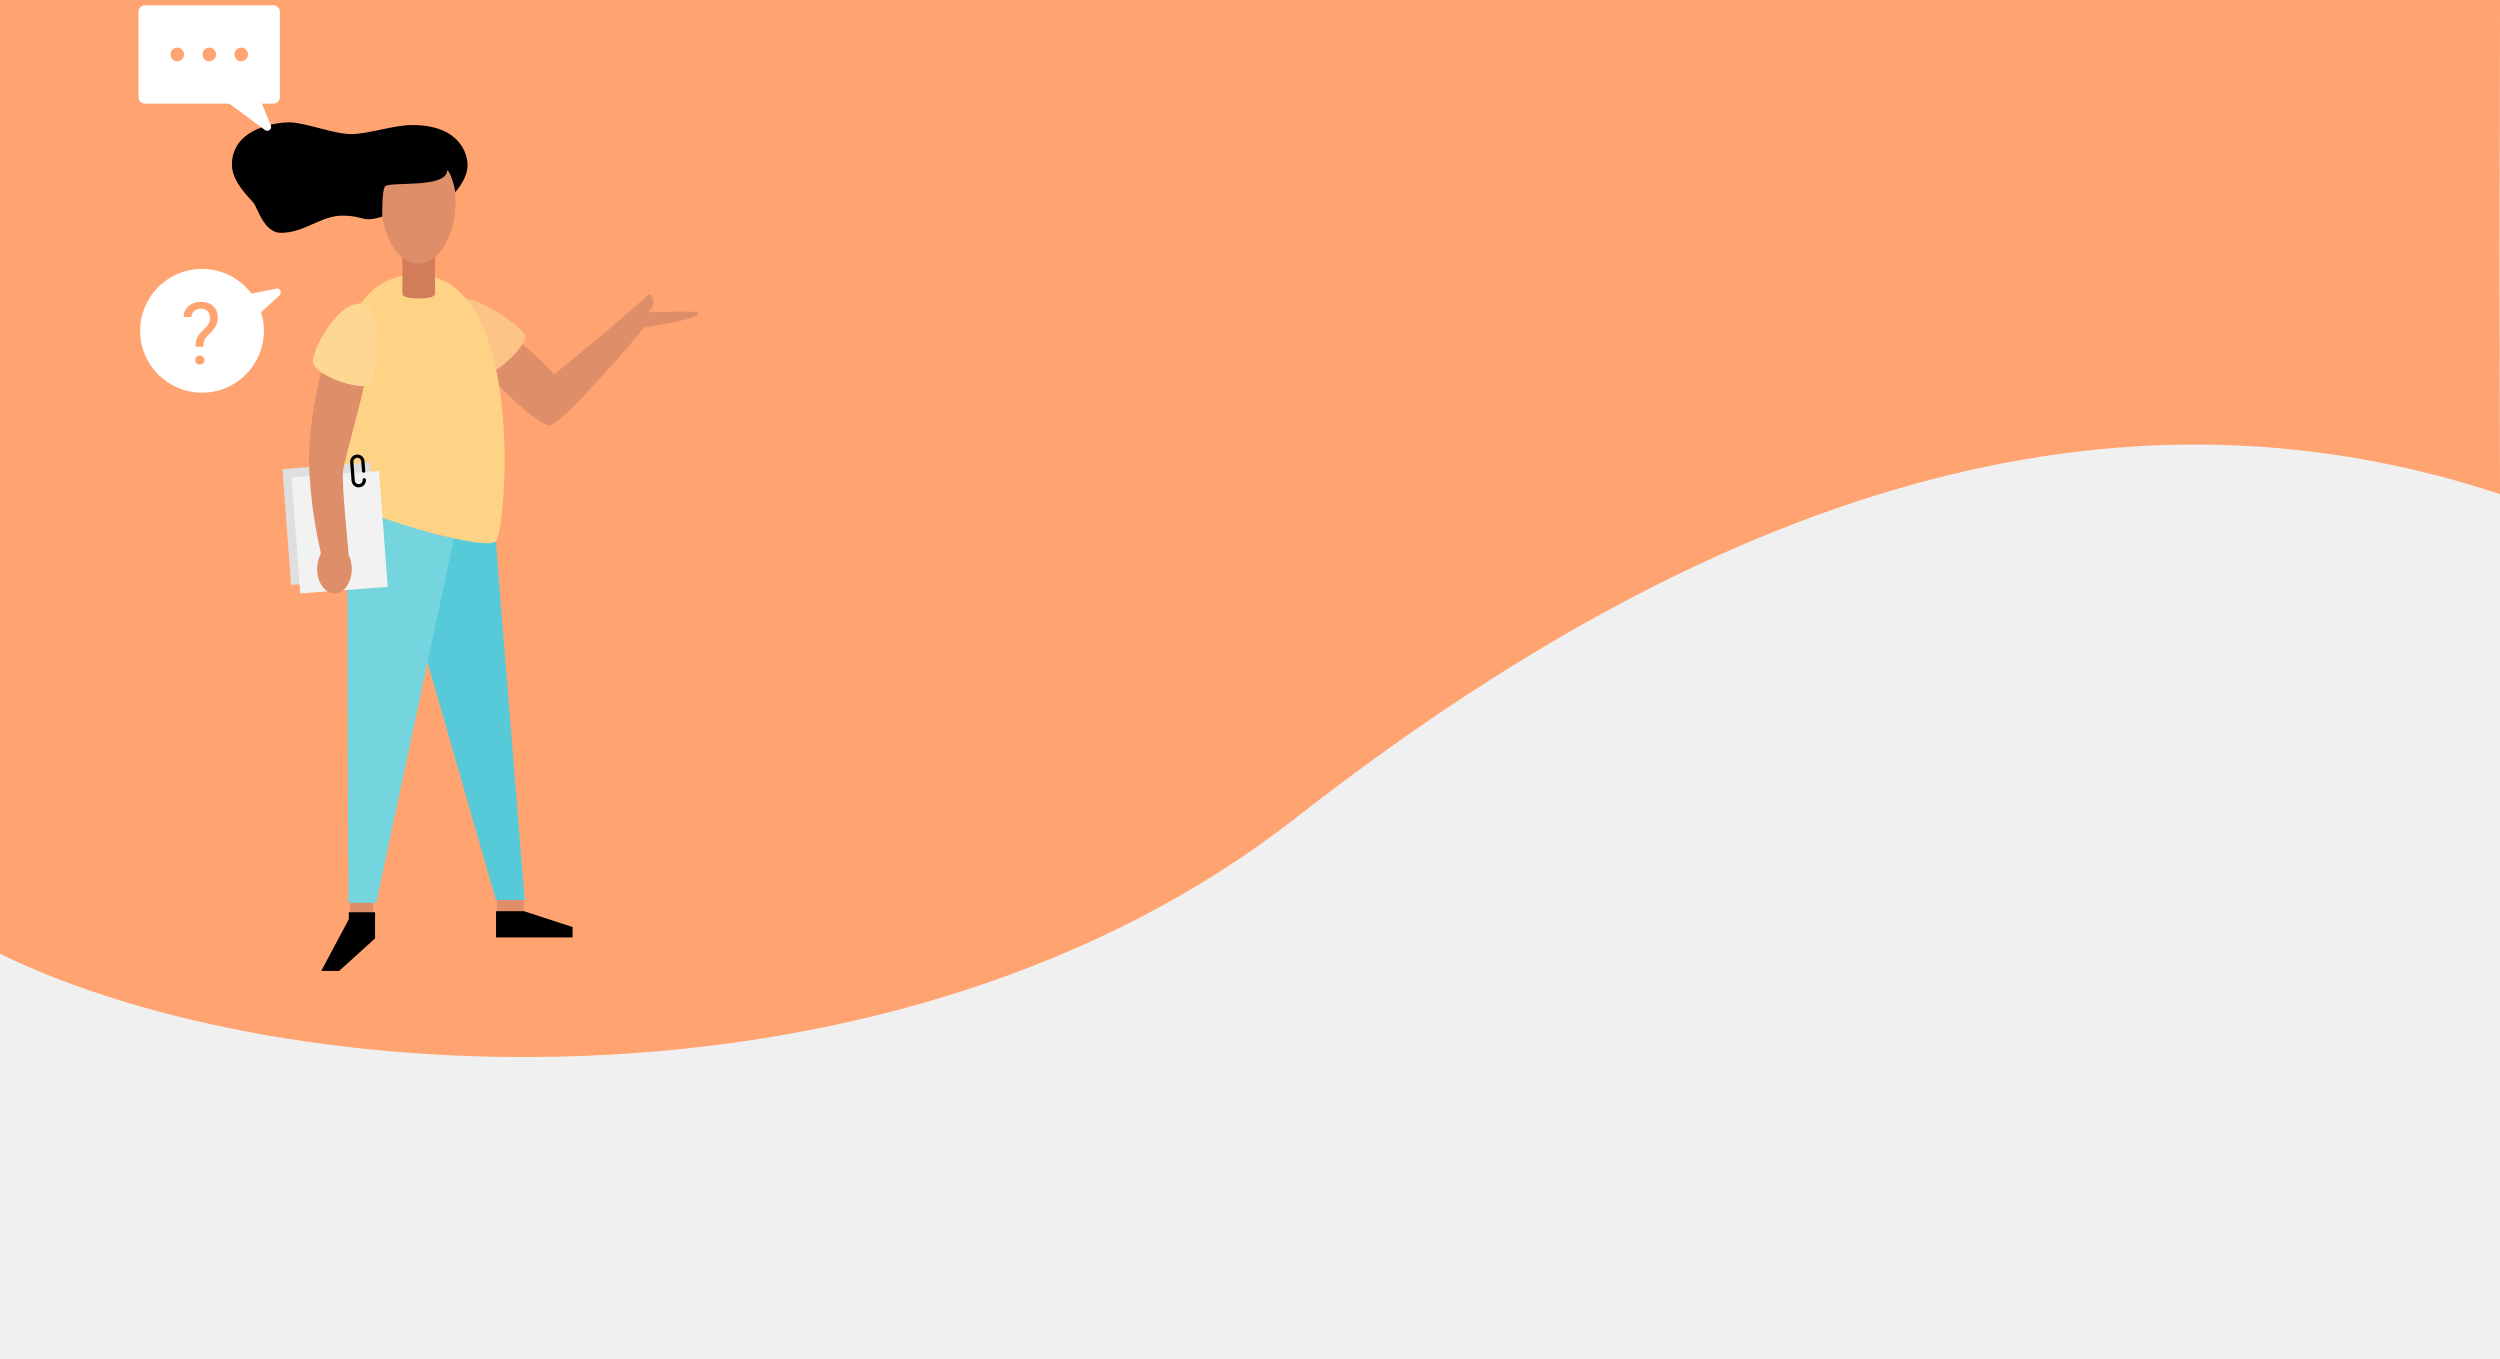
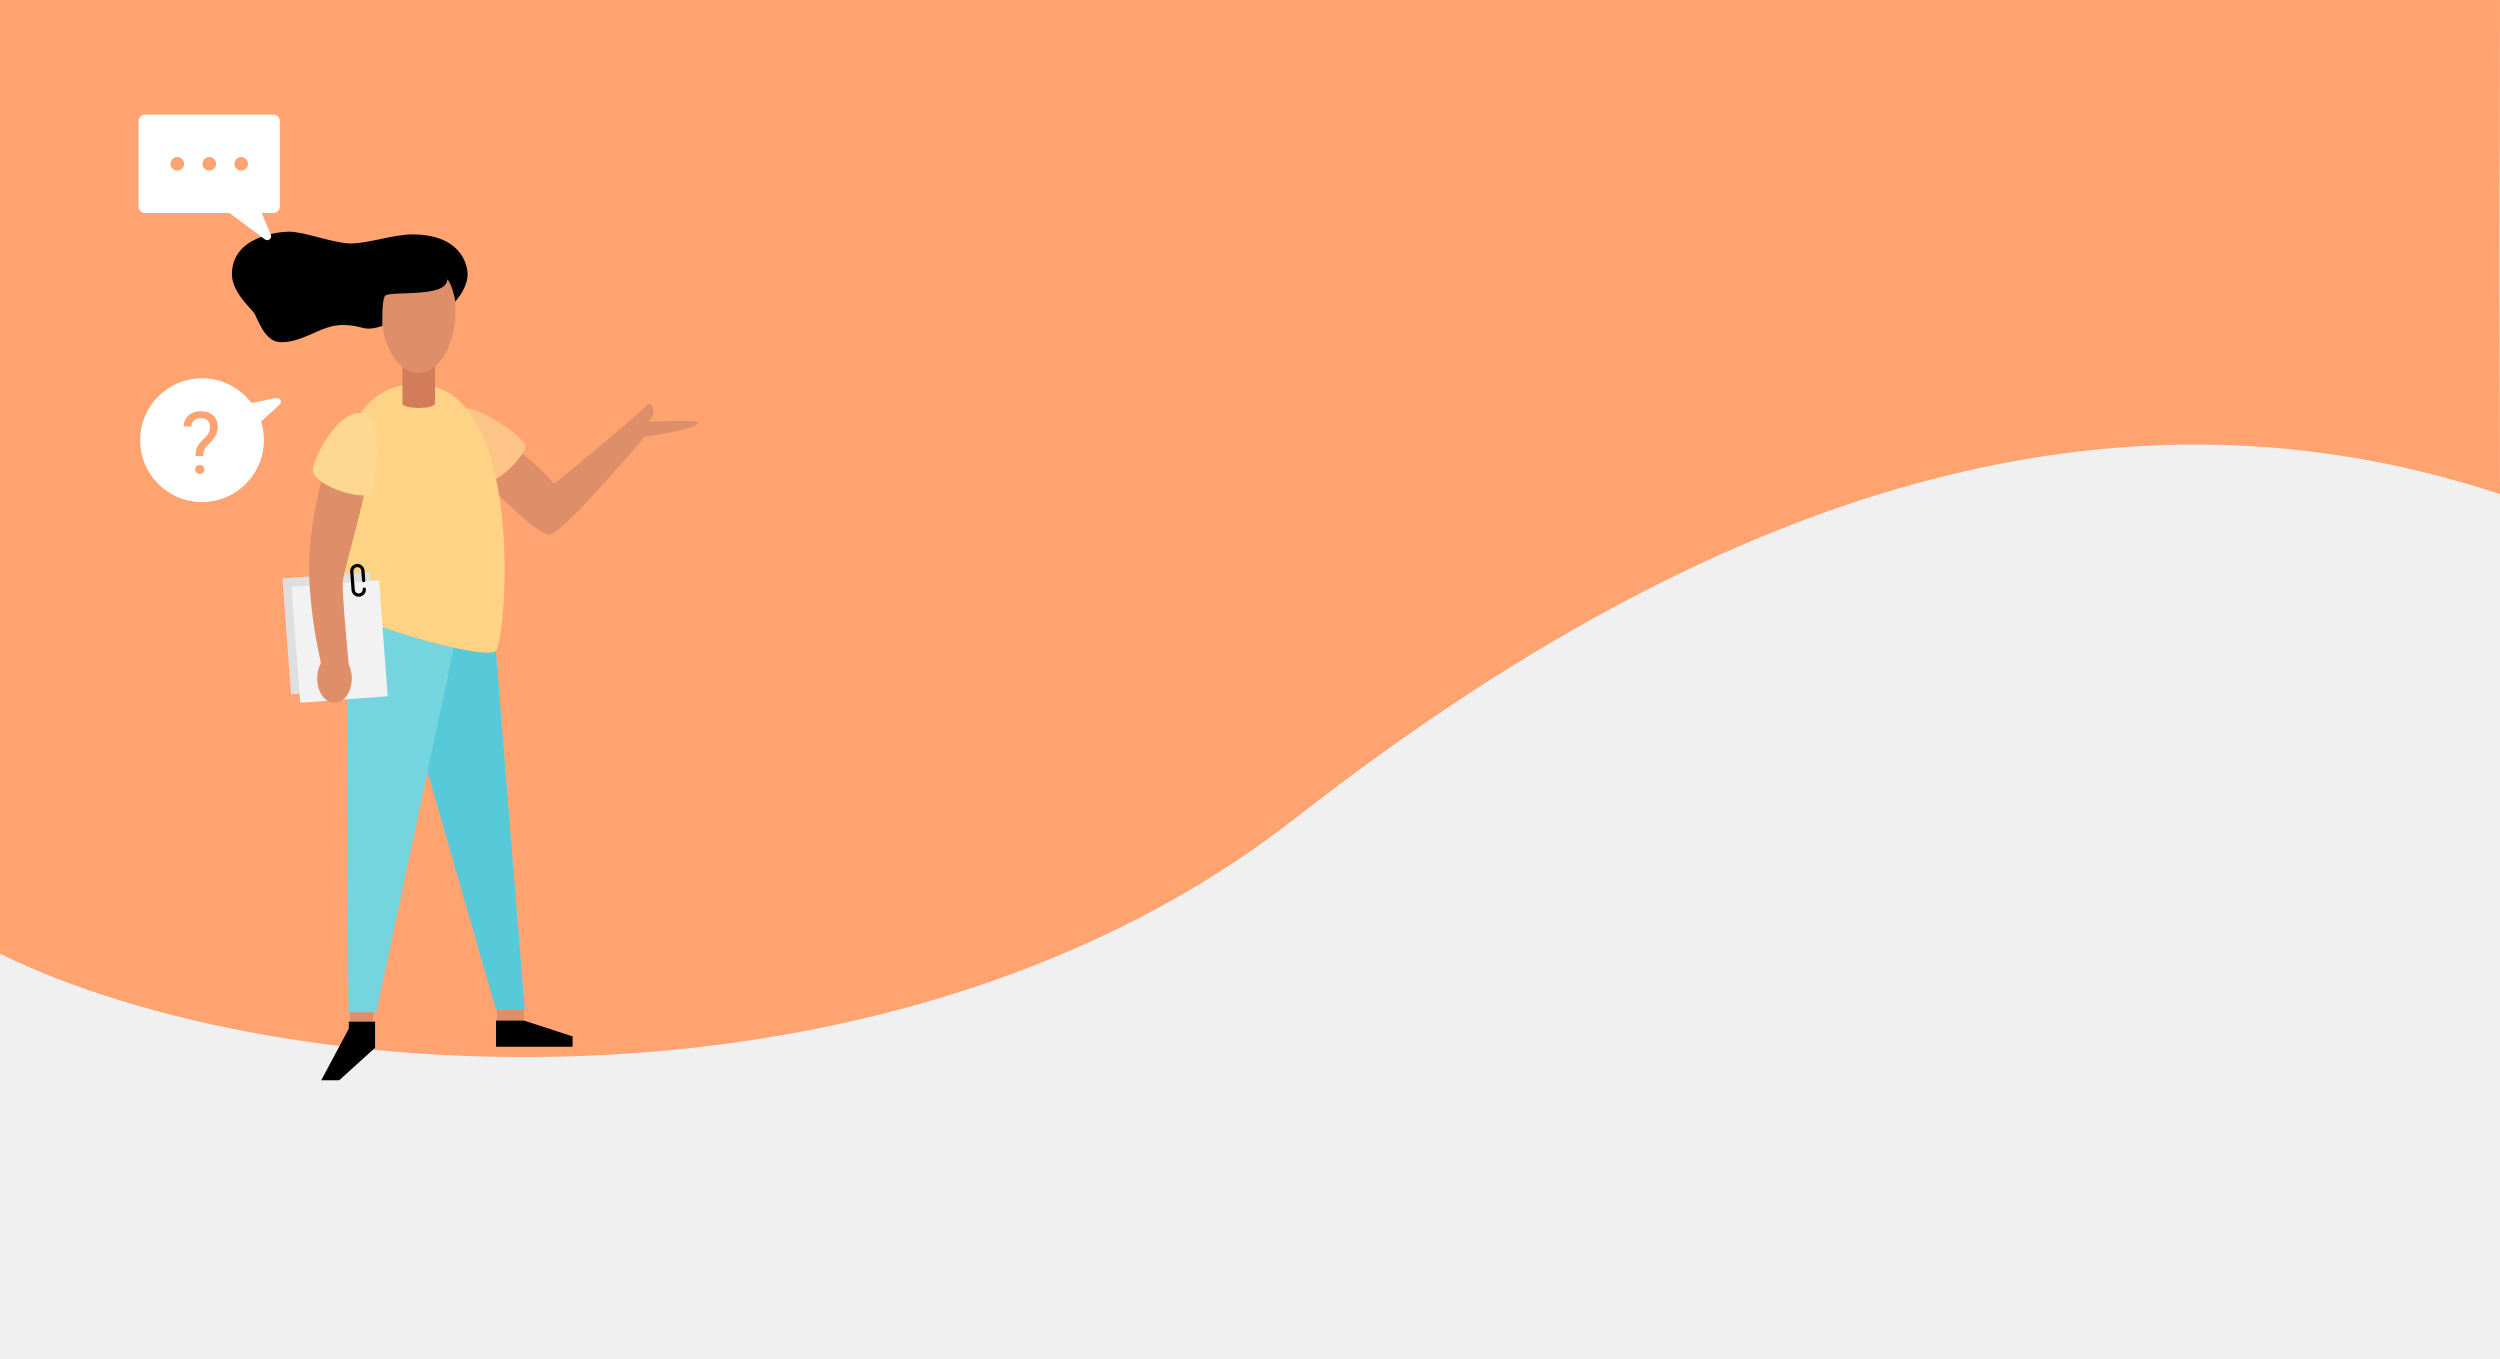
<svg xmlns="http://www.w3.org/2000/svg" width="1920" height="1043" viewBox="0 0 1920 1043" fill="none">
  <path d="M0 -6.5842e-05L1920 5.54202e-05C1920 218.5 1919 60.181 1920 379.5C1662.33 294.41 1361.97 341.391 995.17 628.152C690.554 866.299 220.756 840.445 9.22488e-05 732.5L0 -6.5842e-05Z" fill="#FFA370" />
-   <path d="M286.524 691.241H268.78V703.418H286.524V691.241Z" fill="#DE8E68" />
-   <path d="M402.38 691.241H381.644V703.418H402.38V691.241Z" fill="#DE8E68" />
-   <path d="M380.878 415.76C381.366 424.945 403.006 691.241 403.006 691.241H380.878L323.333 491.258C323.333 491.258 338.293 411.237 339.337 411.446C344.278 412.699 371.346 417.5 380.878 415.76Z" fill="#56CAD8" />
-   <path d="M348.592 413.464L288.959 693.398H267.597C267.597 693.398 265.718 386.605 267.597 386.605C287.637 395.094 325.49 409.011 348.592 413.464Z" fill="#74D5DE" />
-   <path d="M396.187 261.077C399.596 262.538 417.827 277.637 425.481 287.588C431.187 283.343 496.317 229.277 497.639 226.285C500.214 224.824 505.711 233.104 497.639 239.854C503.136 239.645 535.632 238.81 535.632 239.854C535.632 240.897 542.66 243.89 494.925 251.544C488.593 259.198 431.257 326.624 421.932 326.624C412.608 326.624 374.616 289.745 373.015 283.135C371.415 276.524 396.187 261.077 396.187 261.077Z" fill="#DE8E68" />
-   <path d="M346.574 231.086C331.683 244.933 358.959 286.683 366.683 288.493C376.494 290.858 398.9 272.28 403.702 259.407C405.859 253.353 358.82 219.744 346.574 231.086Z" fill="#FCC486" />
-   <path d="M319.854 210.907C237.05 210.907 255.837 370.74 261.126 381.664C266.414 392.589 372.459 424.319 380.809 415.76C389.159 407.202 404.537 210.907 319.854 210.907Z" fill="#FED385" />
-   <path d="M334.118 189.406H309.068V225.798C309.068 230.46 334.118 230.46 334.118 225.798V189.406Z" fill="#D37C59" />
-   <path d="M321.315 202.487C337.071 202.487 349.844 181.054 349.844 154.614C349.844 128.174 337.071 106.741 321.315 106.741C305.559 106.741 292.786 128.174 292.786 154.614C292.786 181.054 305.559 202.487 321.315 202.487Z" fill="#DE8E68" />
-   <path d="M316.583 96.025C302.179 96.025 283.114 102.983 269.266 102.983C256.741 102.983 233.988 93.938 221.95 93.938C214.296 93.938 178.112 97.486 178.112 126.642C178.112 139.793 192.029 152.388 194.812 155.867C197.596 159.346 202.675 178.829 215.687 178.829C233.849 178.829 246.374 165.608 263.004 165.608C274.485 165.608 277.477 168.392 283.183 168.392C287.358 168.392 293.621 166.443 293.621 166.304C293.621 164.147 293.203 146.125 295.708 143.203C299.187 139.028 343.512 145.22 343.512 130.538C346.643 133.322 349.566 145.151 349.566 147.586C351.584 145.499 359.099 136.453 359.099 126.711C359.029 117.805 352.766 96.025 316.583 96.025Z" fill="black" />
-   <path d="M284.069 355.198L216.901 360.224L223.564 449.25L290.732 444.223L284.069 355.198Z" fill="#DFDFDF" />
-   <path d="M291.097 361.666L223.929 366.693L230.591 455.719L297.76 450.692L291.097 361.666Z" fill="#F2F2F2" />
-   <path d="M256.881 455.771C264.221 455.771 270.171 447.39 270.171 437.053C270.171 426.715 264.221 418.335 256.881 418.335C249.541 418.335 243.59 426.715 243.59 437.053C243.59 447.39 249.541 455.771 256.881 455.771Z" fill="#DE8E68" />
-   <path d="M248.461 280.073C246.722 283.97 235.241 327.459 237.676 364.617C240.111 401.774 246.443 422.719 246.443 425.641C246.443 428.564 267.736 427.381 267.736 425.641C267.736 423.902 262.239 371.018 263.422 361.625C264.605 352.231 280.539 297.886 280.122 291.206C279.704 284.526 248.461 280.073 248.461 280.073Z" fill="#DE8E68" />
-   <path d="M279.704 233.73C260.708 227.677 238.233 271.027 240.39 278.542C243.103 288.005 269.615 298.304 282.905 296.216C289.168 295.172 295.291 238.74 279.704 233.73Z" fill="#FED892" />
-   <path d="M267.875 700.635V705.993L246.722 745.655H260.499L288.054 720.675V700.635H267.875Z" fill="black" />
-   <path d="M380.948 699.8V719.909H439.746V711.977L402.449 699.8H380.948Z" fill="black" />
-   <path d="M155.15 301.574C181.397 301.574 202.675 280.296 202.675 254.049C202.675 227.801 181.397 206.523 155.15 206.523C128.902 206.523 107.625 227.801 107.625 254.049C107.625 280.296 128.902 301.574 155.15 301.574Z" fill="white" />
-   <path d="M214.694 226.832C216.945 224.784 215.068 221.072 212.084 221.672L169.446 230.241C167.505 230.631 166.467 232.763 167.358 234.532L177.797 255.253C178.69 257.026 181.027 257.458 182.495 256.123L214.694 226.832Z" fill="white" />
-   <path d="M150.161 266.31C150.204 263.746 150.495 261.72 151.034 260.233C151.572 258.747 152.671 257.098 154.331 255.288L158.565 250.924C160.375 248.877 161.28 246.679 161.28 244.33C161.28 242.067 160.688 240.3 159.503 239.029C158.317 237.736 156.593 237.089 154.331 237.089C152.133 237.089 150.366 237.671 149.029 238.835C147.693 239.999 147.025 241.561 147.025 243.522H141.045C141.089 240.031 142.328 237.219 144.763 235.085C147.219 232.93 150.409 231.853 154.331 231.853C158.404 231.853 161.571 232.952 163.834 235.15C166.118 237.326 167.26 240.322 167.26 244.136C167.26 247.907 165.515 251.624 162.024 255.288L158.5 258.779C156.927 260.524 156.141 263.035 156.141 266.31H150.161ZM149.902 276.557C149.902 275.587 150.193 274.779 150.775 274.133C151.378 273.465 152.262 273.131 153.426 273.131C154.589 273.131 155.473 273.465 156.076 274.133C156.68 274.779 156.981 275.587 156.981 276.557C156.981 277.527 156.68 278.335 156.076 278.982C155.473 279.606 154.589 279.919 153.426 279.919C152.262 279.919 151.378 279.606 150.775 278.982C150.193 278.335 149.902 277.527 149.902 276.557Z" fill="#FFA370" />
-   <path d="M208.005 96.301C209.168 99.114 205.886 101.67 203.443 99.854L168.5 73.88C166.909 72.697 166.882 70.325 168.445 69.106L186.755 54.828C188.319 53.609 190.614 54.216 191.372 56.049L208.005 96.301Z" fill="white" />
-   <path d="M111.389 4.029H209.939C212.701 4.029 214.939 6.268 214.939 9.029V74.596C214.939 77.358 212.701 79.596 209.939 79.596H111.389C108.628 79.596 106.389 77.358 106.389 74.596V9.029C106.389 6.268 108.628 4.029 111.389 4.029Z" fill="white" />
-   <path d="M185.227 47.032C182.345 47.032 180.009 44.695 180.009 41.813C180.009 38.931 182.345 36.594 185.227 36.594C188.11 36.594 190.446 38.931 190.446 41.813C190.446 44.695 188.11 47.032 185.227 47.032Z" fill="#FFA370" />
-   <path d="M160.734 47.032C157.852 47.032 155.515 44.695 155.515 41.813C155.515 38.931 157.852 36.594 160.734 36.594C163.616 36.594 165.953 38.931 165.953 41.813C165.953 44.695 163.616 47.032 160.734 47.032Z" fill="#FFA370" />
-   <path d="M136.171 47.032C133.289 47.032 130.952 44.695 130.952 41.813C130.952 38.931 133.289 36.594 136.171 36.594C139.053 36.594 141.39 38.931 141.39 41.813C141.39 44.695 139.053 47.032 136.171 47.032Z" fill="#FFA370" />
-   <path d="M279.774 368.444C279.982 370.81 278.173 372.828 275.807 373.036C273.442 373.245 271.424 371.436 271.215 369.07L270.171 354.945C269.962 352.579 271.772 350.561 274.137 350.352C276.503 350.143 278.521 351.953 278.73 354.318L279.287 361.833" stroke="black" stroke-width="2.5" stroke-miterlimit="10" stroke-linecap="round" stroke-linejoin="round" />
+   <path d="M286.524 775.241H268.78V787.418H286.524V775.241Z" fill="#DE8E68" />
+   <path d="M402.38 775.241H381.644V787.418H402.38V775.241Z" fill="#DE8E68" />
+   <path d="M380.878 499.76C381.366 508.945 403.006 775.241 403.006 775.241H380.878L323.333 575.258C323.333 575.258 338.293 495.237 339.337 495.446C344.278 496.699 371.346 501.5 380.878 499.76Z" fill="#56CAD8" />
+   <path d="M348.592 497.464L288.959 777.398H267.597C267.597 777.398 265.718 470.605 267.597 470.605C287.637 479.094 325.49 493.011 348.592 497.464Z" fill="#74D5DE" />
+   <path d="M396.187 345.077C399.596 346.538 417.827 361.637 425.481 371.588C431.187 367.343 496.317 313.277 497.639 310.285C500.214 308.824 505.711 317.104 497.639 323.854C503.136 323.645 535.632 322.81 535.632 323.854C535.632 324.897 542.66 327.89 494.925 335.544C488.593 343.198 431.257 410.624 421.932 410.624C412.608 410.624 374.616 373.745 373.015 367.135C371.415 360.524 396.187 345.077 396.187 345.077Z" fill="#DE8E68" />
+   <path d="M346.574 315.086C331.683 328.933 358.959 370.683 366.683 372.493C376.494 374.858 398.9 356.28 403.702 343.407C405.859 337.353 358.82 303.744 346.574 315.086Z" fill="#FCC486" />
+   <path d="M319.854 294.907C237.05 294.907 255.837 454.74 261.126 465.664C266.414 476.589 372.459 508.319 380.809 499.76C389.159 491.202 404.537 294.907 319.854 294.907Z" fill="#FED385" />
+   <path d="M334.118 273.406H309.068V309.798C309.068 314.46 334.118 314.46 334.118 309.798V273.406Z" fill="#D37C59" />
+   <path d="M321.315 286.487C337.071 286.487 349.844 265.054 349.844 238.614C349.844 212.174 337.071 190.741 321.315 190.741C305.559 190.741 292.786 212.174 292.786 238.614C292.786 265.054 305.559 286.487 321.315 286.487Z" fill="#DE8E68" />
+   <path d="M316.583 180.025C302.179 180.025 283.114 186.983 269.266 186.983C256.741 186.983 233.988 177.938 221.95 177.938C214.296 177.938 178.112 181.486 178.112 210.642C178.112 223.793 192.029 236.388 194.812 239.867C197.596 243.346 202.675 262.829 215.687 262.829C233.849 262.829 246.374 249.608 263.004 249.608C274.485 249.608 277.477 252.392 283.183 252.392C287.358 252.392 293.621 250.443 293.621 250.304C293.621 248.147 293.203 230.125 295.708 227.203C299.187 223.028 343.512 229.22 343.512 214.538C346.643 217.322 349.566 229.151 349.566 231.586C351.584 229.499 359.099 220.453 359.099 210.711C359.029 201.805 352.766 180.025 316.583 180.025Z" fill="black" />
+   <path d="M284.069 439.198L216.901 444.224L223.564 533.25L290.732 528.223L284.069 439.198Z" fill="#DFDFDF" />
+   <path d="M291.097 445.666L223.929 450.693L230.591 539.719L297.76 534.692L291.097 445.666Z" fill="#F2F2F2" />
+   <path d="M256.881 539.771C264.221 539.771 270.171 531.39 270.171 521.053C270.171 510.715 264.221 502.335 256.881 502.335C249.541 502.335 243.59 510.715 243.59 521.053C243.59 531.39 249.541 539.771 256.881 539.771Z" fill="#DE8E68" />
+   <path d="M248.461 364.073C246.722 367.97 235.241 411.459 237.676 448.617C240.111 485.774 246.443 506.719 246.443 509.641C246.443 512.564 267.736 511.381 267.736 509.641C267.736 507.902 262.239 455.018 263.422 445.625C264.605 436.231 280.539 381.886 280.122 375.206C279.704 368.526 248.461 364.073 248.461 364.073Z" fill="#DE8E68" />
+   <path d="M279.704 317.73C260.708 311.677 238.233 355.027 240.39 362.542C243.103 372.005 269.615 382.304 282.905 380.216C289.168 379.172 295.291 322.74 279.704 317.73Z" fill="#FED892" />
+   <path d="M267.875 784.635V789.993L246.722 829.655H260.499L288.054 804.675V784.635H267.875Z" fill="black" />
+   <path d="M380.948 783.8V803.909H439.746V795.977L402.449 783.8H380.948Z" fill="black" />
+   <path d="M155.15 385.574C181.397 385.574 202.675 364.296 202.675 338.049C202.675 311.801 181.397 290.523 155.15 290.523C128.902 290.523 107.625 311.801 107.625 338.049C107.625 364.296 128.902 385.574 155.15 385.574Z" fill="white" />
+   <path d="M214.694 310.832C216.945 308.784 215.068 305.072 212.084 305.672L169.446 314.241C167.505 314.631 166.467 316.763 167.358 318.532L177.797 339.253C178.69 341.026 181.027 341.458 182.495 340.123L214.694 310.832Z" fill="white" />
+   <path d="M150.161 350.31C150.204 347.746 150.495 345.72 151.034 344.233C151.572 342.747 152.671 341.098 154.331 339.288L158.565 334.924C160.375 332.877 161.28 330.679 161.28 328.33C161.28 326.067 160.688 324.3 159.503 323.029C158.317 321.736 156.593 321.089 154.331 321.089C152.133 321.089 150.366 321.671 149.029 322.835C147.693 323.999 147.025 325.561 147.025 327.522H141.045C141.089 324.031 142.328 321.219 144.763 319.085C147.219 316.93 150.409 315.853 154.331 315.853C158.404 315.853 161.571 316.952 163.834 319.15C166.118 321.326 167.26 324.322 167.26 328.136C167.26 331.907 165.515 335.624 162.024 339.288L158.5 342.779C156.927 344.524 156.141 347.035 156.141 350.31H150.161ZM149.902 360.557C149.902 359.587 150.193 358.779 150.775 358.133C151.378 357.465 152.262 357.131 153.426 357.131C154.589 357.131 155.473 357.465 156.076 358.133C156.68 358.779 156.981 359.587 156.981 360.557C156.981 361.527 156.68 362.335 156.076 362.982C155.473 363.606 154.589 363.919 153.426 363.919C152.262 363.919 151.378 363.606 150.775 362.982C150.193 362.335 149.902 361.527 149.902 360.557Z" fill="#FFA370" />
+   <path d="M208.005 180.301C209.168 183.114 205.886 185.67 203.443 183.854L168.5 157.88C166.909 156.697 166.882 154.325 168.445 153.106L186.755 138.829C188.319 137.609 190.614 138.216 191.372 140.049L208.005 180.301Z" fill="white" />
+   <path d="M111.389 88.029H209.939C212.701 88.029 214.939 90.267 214.939 93.029V158.596C214.939 161.358 212.701 163.596 209.939 163.596H111.389C108.628 163.596 106.389 161.358 106.389 158.596V93.029C106.389 90.267 108.628 88.029 111.389 88.029Z" fill="white" />
+   <path d="M185.227 131.031C182.345 131.031 180.009 128.695 180.009 125.813C180.009 122.931 182.345 120.594 185.227 120.594C188.11 120.594 190.446 122.931 190.446 125.813C190.446 128.695 188.11 131.031 185.227 131.031Z" fill="#FFA370" />
+   <path d="M160.734 131.031C157.852 131.031 155.515 128.695 155.515 125.813C155.515 122.931 157.852 120.594 160.734 120.594C163.616 120.594 165.953 122.931 165.953 125.813C165.953 128.695 163.616 131.031 160.734 131.031Z" fill="#FFA370" />
+   <path d="M136.171 131.031C133.289 131.031 130.952 128.695 130.952 125.813C130.952 122.931 133.289 120.594 136.171 120.594C139.053 120.594 141.39 122.931 141.39 125.813C141.39 128.695 139.053 131.031 136.171 131.031Z" fill="#FFA370" />
+   <path d="M279.774 452.444C279.982 454.81 278.173 456.828 275.807 457.036C273.442 457.245 271.424 455.436 271.215 453.07L270.171 438.945C269.962 436.579 271.772 434.561 274.137 434.352C276.503 434.143 278.521 435.953 278.73 438.318L279.287 445.833" stroke="black" stroke-width="2.5" stroke-miterlimit="10" stroke-linecap="round" stroke-linejoin="round" />
</svg>
